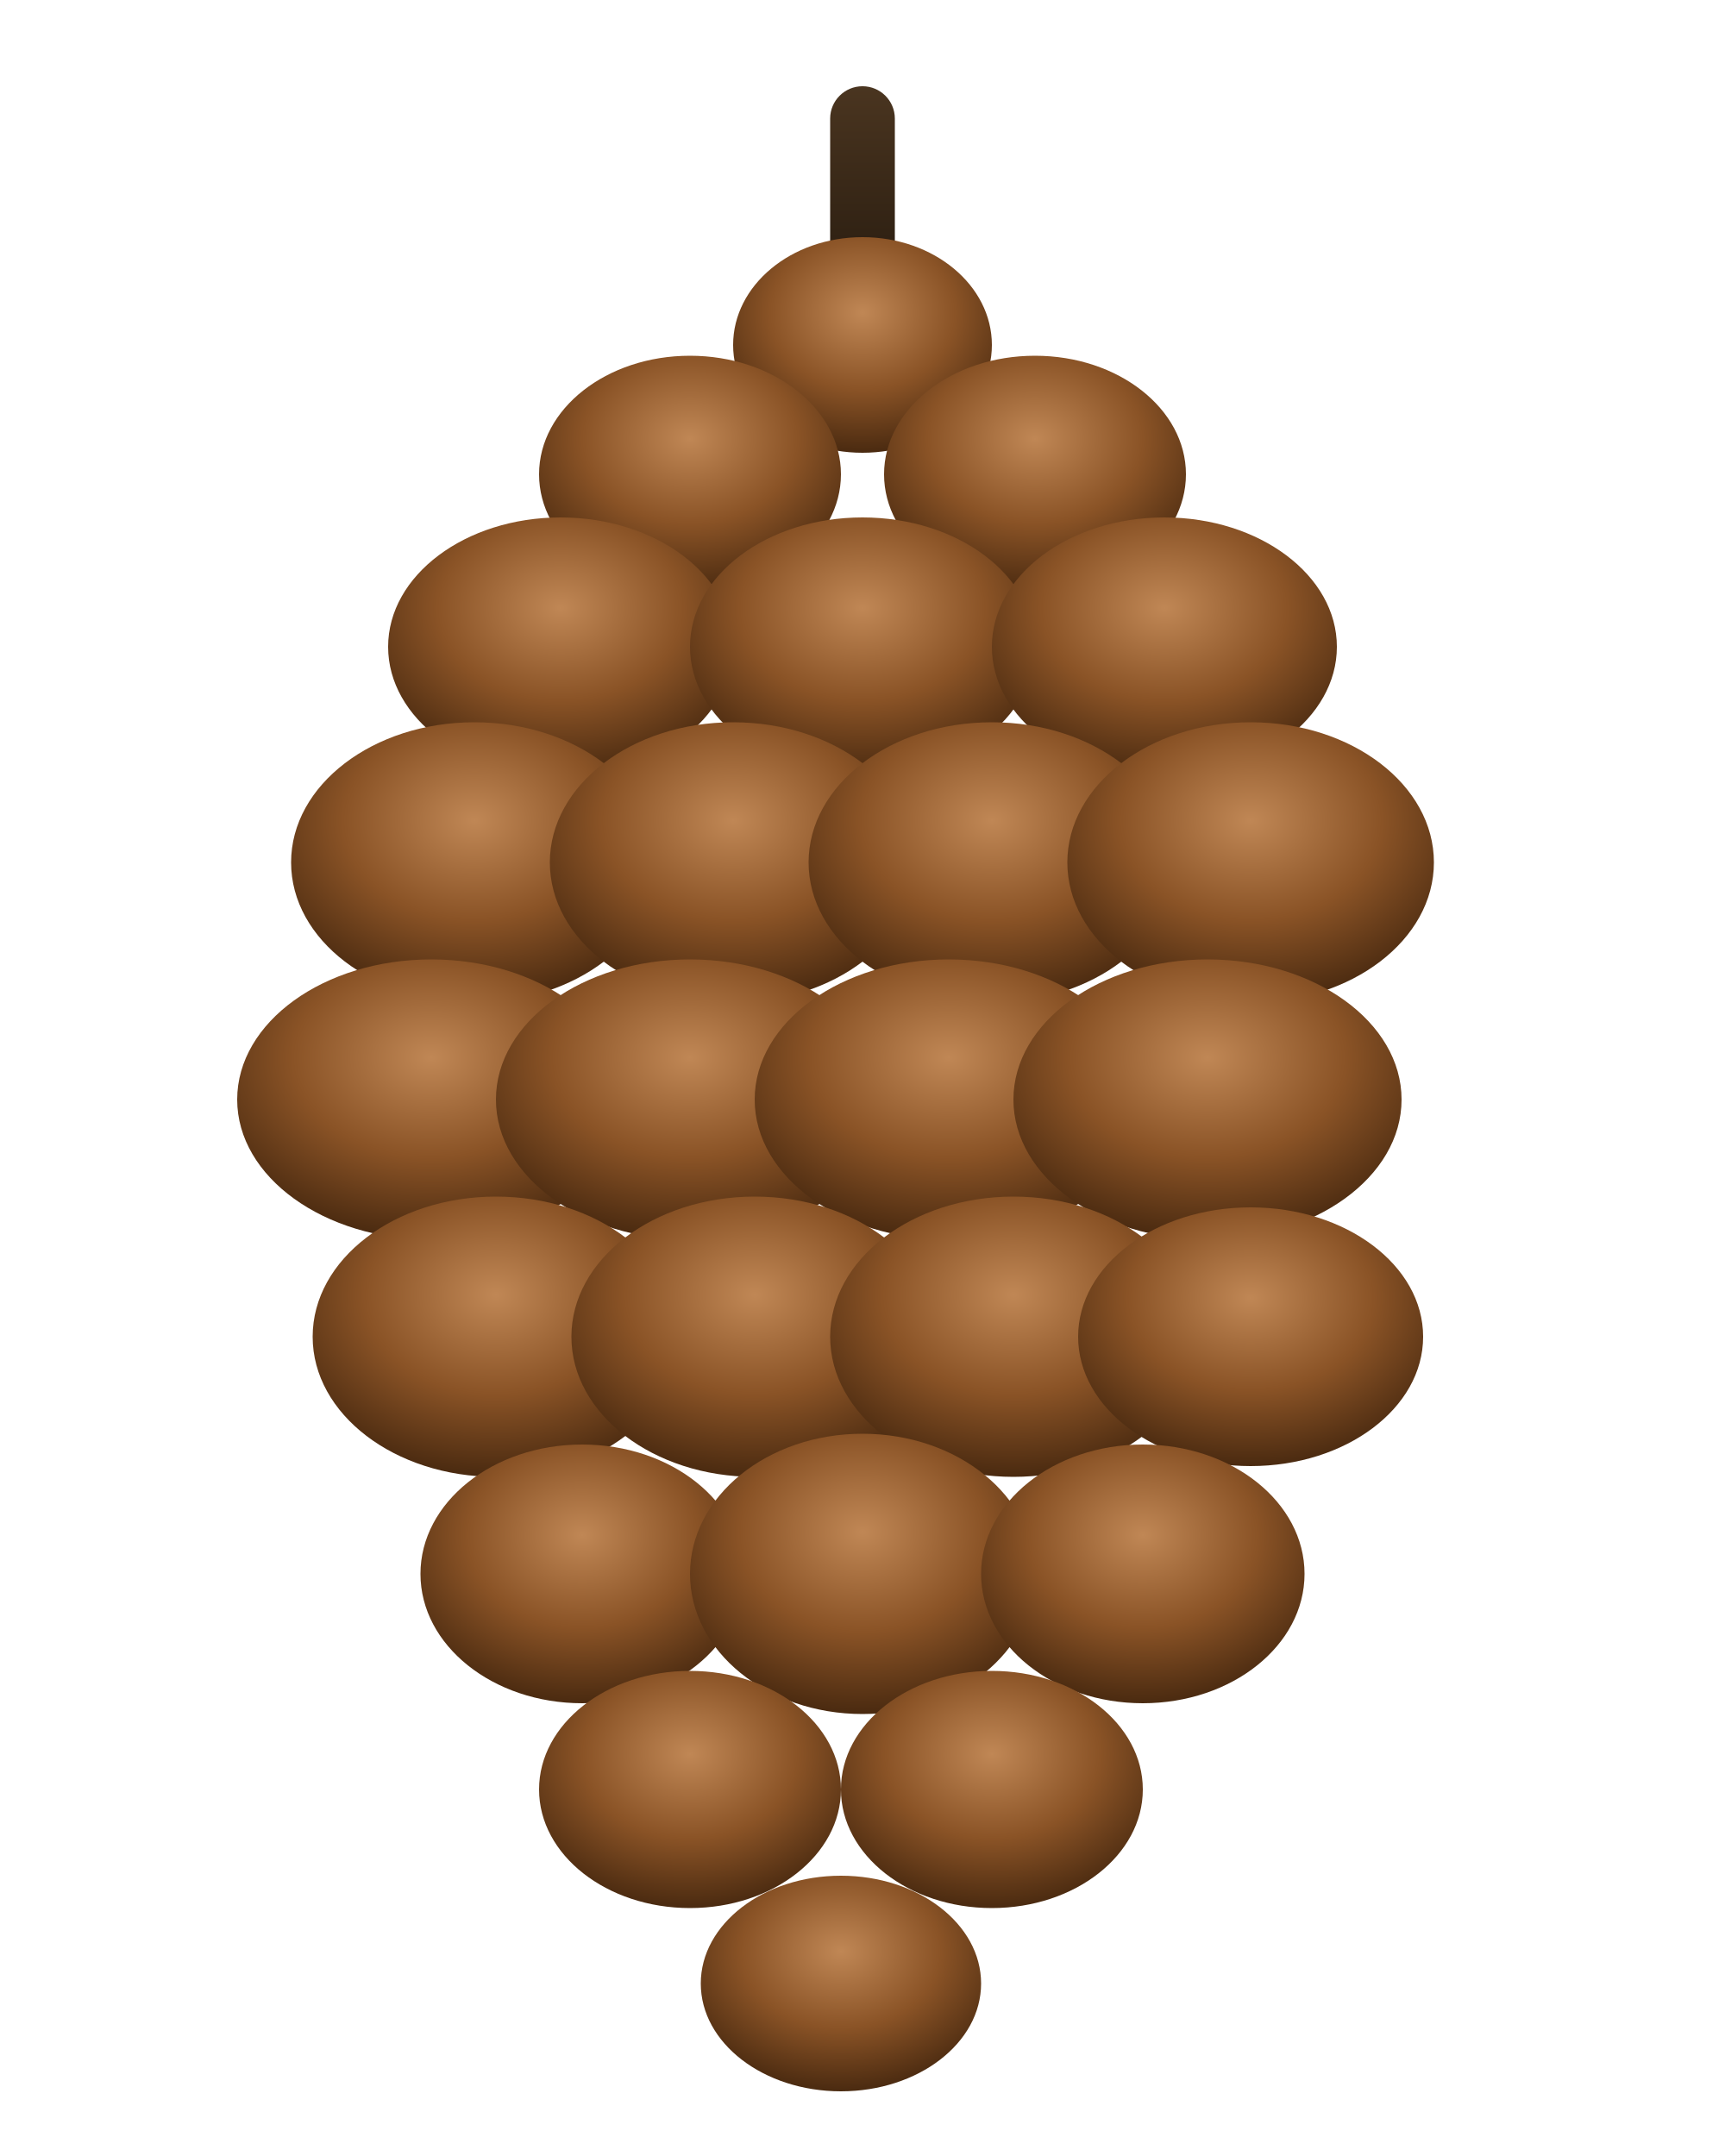
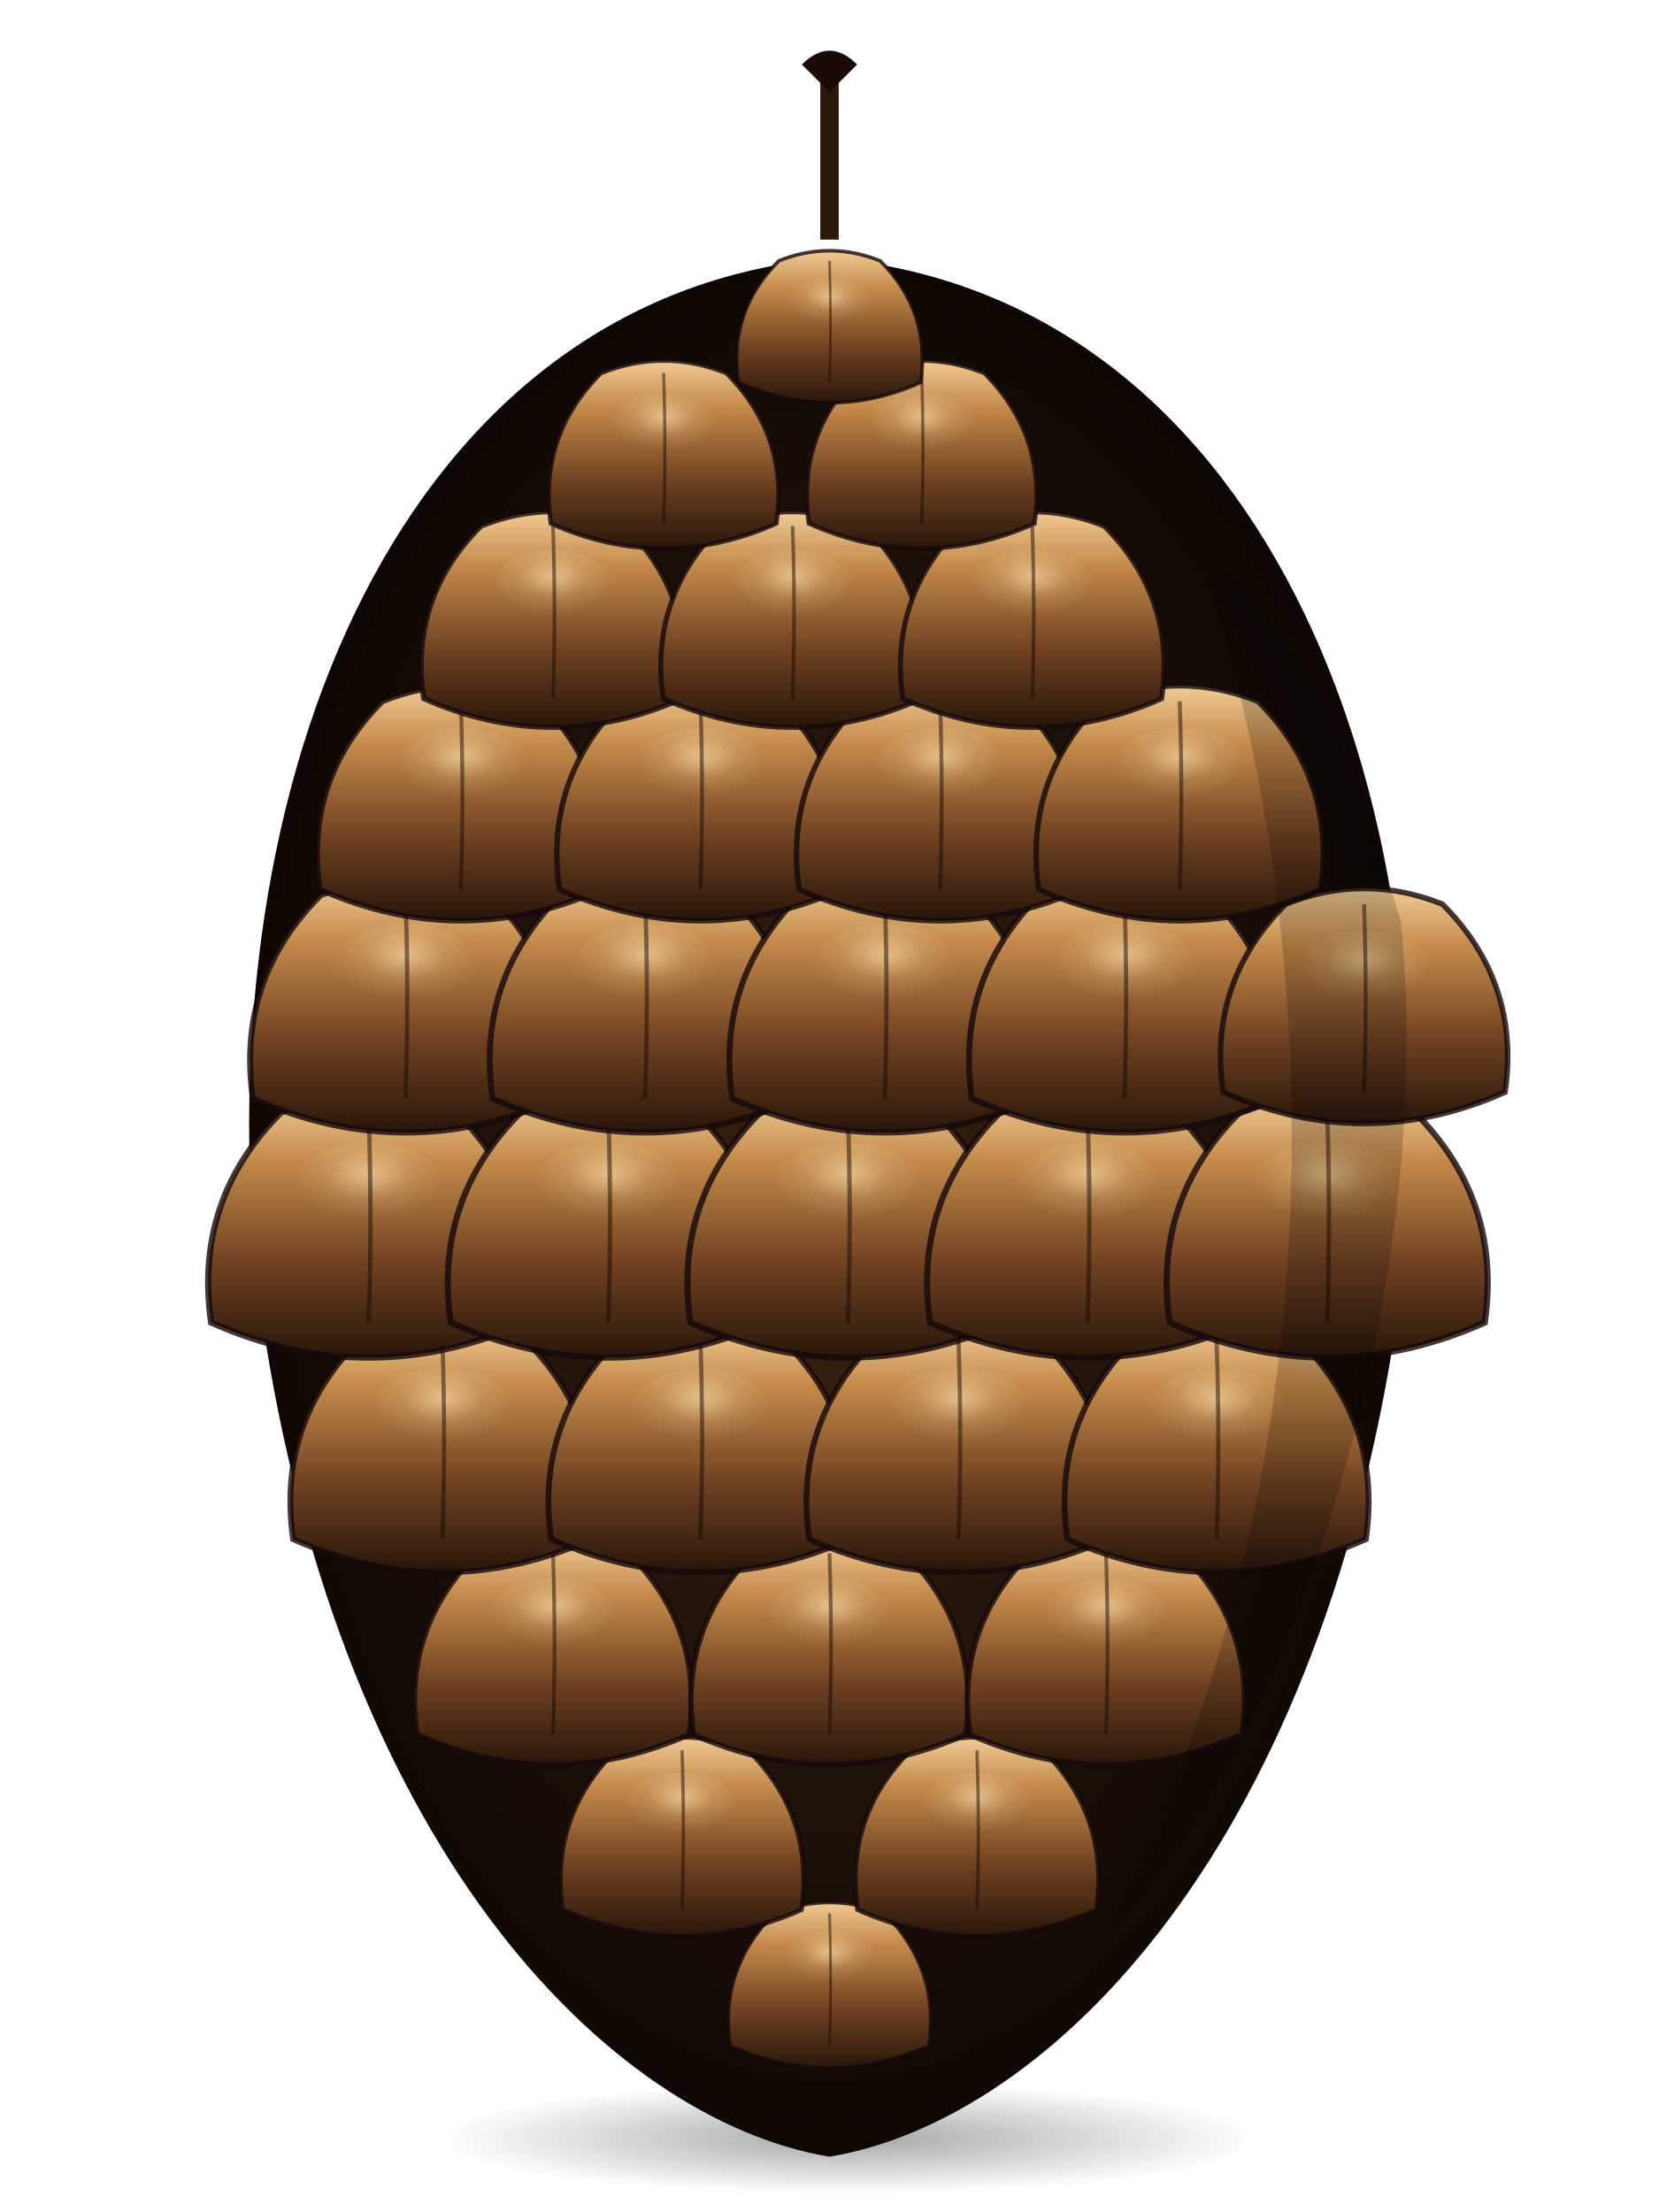
- <svg xmlns="http://www.w3.org/2000/svg" viewBox="0 0 80 100" fill="none">
+ <svg xmlns="http://www.w3.org/2000/svg" viewBox="0 0 90 120">
  <defs>
-     <radialGradient id="pcScale" cx="50%" cy="35%" r="65%">
-       <stop offset="0%" stop-color="#c08755" />
-       <stop offset="55%" stop-color="#8a5326" />
-       <stop offset="100%" stop-color="#4a2a10" />
+     <linearGradient id="sg" x1="50%" y1="0%" x2="50%" y2="100%">
+       <stop offset="0%" stop-color="#f0cb95" />
+       <stop offset="25%" stop-color="#c48a4a" />
+       <stop offset="65%" stop-color="#6e4020" />
+       <stop offset="100%" stop-color="#28160a" />
+     </linearGradient>
+     <radialGradient id="sh" cx="50%" cy="32%" r="48%">
+       <stop offset="0%" stop-color="#fae0b0" stop-opacity="0.65" />
+       <stop offset="55%" stop-color="#fae0b0" stop-opacity="0.15" />
+       <stop offset="100%" stop-color="#fae0b0" stop-opacity="0" />
    </radialGradient>
-     <linearGradient id="pcStem" x1="0" x2="0" y1="0" y2="1">
-       <stop offset="0%" stop-color="#4a3520" />
-       <stop offset="100%" stop-color="#2a1d10" />
-     </linearGradient>
+     <radialGradient id="bs" cx="50%" cy="50%" r="55%">
+       <stop offset="0%" stop-color="#3a2210" />
+       <stop offset="100%" stop-color="#0a0502" />
+     </radialGradient>
+     <radialGradient id="gr" cx="50%" cy="50%" r="50%">
+       <stop offset="0%" stop-color="#000" stop-opacity="0.35" />
+       <stop offset="100%" stop-color="#000" stop-opacity="0" />
+     </radialGradient>
+     <g id="scale">
+       <path d="M-9 5 Q-10 -2 -5 -7 Q0 -9 5 -7 Q10 -2 9 5 Q4.5 7 0 7 Q-4.5 7 -9 5 Z" fill="url(#sg)" stroke="#15080a" stroke-width="0.35" stroke-opacity="0.8" />
+       <ellipse cx="0" cy="-2.5" rx="4.5" ry="2.8" fill="url(#sh)" />
+       <path d="M0 -7 Q0.2 -1 0 5" stroke="#1a0b04" stroke-width="0.25" stroke-opacity="0.5" fill="none" />
+     </g>
  </defs>
-   <rect x="38.5" y="4" width="3" height="9" rx="1.5" fill="url(#pcStem)" />
-   <ellipse cx="40" cy="16" rx="6" ry="5" fill="url(#pcScale)" />
-   <ellipse cx="32" cy="22" rx="7" ry="5.5" fill="url(#pcScale)" />
-   <ellipse cx="48" cy="22" rx="7" ry="5.5" fill="url(#pcScale)" />
-   <ellipse cx="26" cy="30" rx="8" ry="6" fill="url(#pcScale)" />
-   <ellipse cx="40" cy="30" rx="8" ry="6" fill="url(#pcScale)" />
-   <ellipse cx="54" cy="30" rx="8" ry="6" fill="url(#pcScale)" />
-   <ellipse cx="22" cy="40" rx="8.5" ry="6.5" fill="url(#pcScale)" />
-   <ellipse cx="34" cy="40" rx="8.5" ry="6.5" fill="url(#pcScale)" />
-   <ellipse cx="46" cy="40" rx="8.5" ry="6.5" fill="url(#pcScale)" />
-   <ellipse cx="58" cy="40" rx="8.5" ry="6.5" fill="url(#pcScale)" />
-   <ellipse cx="20" cy="51" rx="9" ry="6.5" fill="url(#pcScale)" />
-   <ellipse cx="32" cy="51" rx="9" ry="6.5" fill="url(#pcScale)" />
-   <ellipse cx="44" cy="51" rx="9" ry="6.5" fill="url(#pcScale)" />
-   <ellipse cx="56" cy="51" rx="9" ry="6.5" fill="url(#pcScale)" />
-   <ellipse cx="23" cy="62" rx="8.5" ry="6.5" fill="url(#pcScale)" />
-   <ellipse cx="35" cy="62" rx="8.5" ry="6.5" fill="url(#pcScale)" />
-   <ellipse cx="47" cy="62" rx="8.5" ry="6.5" fill="url(#pcScale)" />
-   <ellipse cx="58" cy="62" rx="8" ry="6" fill="url(#pcScale)" />
-   <ellipse cx="27" cy="73" rx="7.5" ry="6" fill="url(#pcScale)" />
-   <ellipse cx="40" cy="73" rx="8" ry="6.5" fill="url(#pcScale)" />
-   <ellipse cx="53" cy="73" rx="7.5" ry="6" fill="url(#pcScale)" />
-   <ellipse cx="32" cy="83" rx="7" ry="5.5" fill="url(#pcScale)" />
-   <ellipse cx="46" cy="83" rx="7" ry="5.5" fill="url(#pcScale)" />
-   <ellipse cx="39" cy="92" rx="6.5" ry="5" fill="url(#pcScale)" />
+   <ellipse cx="46" cy="116" rx="22" ry="3" fill="url(#gr)" />
+   <path d="M44.5 4 L45.5 4 L45.5 13 L44.5 13 Z" fill="#2a1a0a" />
+   <path d="M43.5 3.5 Q45 2 46.5 3.5 L45 5 Z" fill="#1a0a05" />
+   <path d="M45 14 C22 16 11 42 14 70 C18 100 33 115 45 117 C57 115 72 100 76 70 C79 42 68 16 45 14 Z" fill="url(#bs)" />
+   <use href="#scale" transform="translate(45 108) scale(0.6)" />
+   <use href="#scale" transform="translate(37 100) scale(0.72)" />
+   <use href="#scale" transform="translate(53 100) scale(0.72)" />
+   <use href="#scale" transform="translate(30 90) scale(0.82)" />
+   <use href="#scale" transform="translate(45 90) scale(0.82)" />
+   <use href="#scale" transform="translate(60 90) scale(0.82)" />
+   <use href="#scale" transform="translate(24 79) scale(0.9)" />
+   <use href="#scale" transform="translate(38 79) scale(0.9)" />
+   <use href="#scale" transform="translate(52 79) scale(0.9)" />
+   <use href="#scale" transform="translate(66 79) scale(0.9)" />
+   <use href="#scale" transform="translate(20 67) scale(0.95)" />
+   <use href="#scale" transform="translate(33 67) scale(0.95)" />
+   <use href="#scale" transform="translate(46 67) scale(0.95)" />
+   <use href="#scale" transform="translate(59 67) scale(0.95)" />
+   <use href="#scale" transform="translate(72 67) scale(0.95)" />
+   <use href="#scale" transform="translate(22 55) scale(0.92)" />
+   <use href="#scale" transform="translate(35 55) scale(0.92)" />
+   <use href="#scale" transform="translate(48 55) scale(0.92)" />
+   <use href="#scale" transform="translate(61 55) scale(0.92)" />
+   <use href="#scale" transform="translate(74 55) scale(0.85)" />
+   <use href="#scale" transform="translate(25 44) scale(0.85)" />
+   <use href="#scale" transform="translate(38 44) scale(0.85)" />
+   <use href="#scale" transform="translate(51 44) scale(0.85)" />
+   <use href="#scale" transform="translate(64 44) scale(0.85)" />
+   <use href="#scale" transform="translate(30 34) scale(0.78)" />
+   <use href="#scale" transform="translate(43 34) scale(0.78)" />
+   <use href="#scale" transform="translate(56 34) scale(0.78)" />
+   <use href="#scale" transform="translate(36 25) scale(0.68)" />
+   <use href="#scale" transform="translate(50 25) scale(0.68)" />
+   <use href="#scale" transform="translate(45 18) scale(0.55)" />
+   <path d="M65 30 C72 50 73 80 60 105 C70 95 78 70 76 50 C73 40 70 33 65 30 Z" fill="#000" opacity="0.18" />
</svg>
